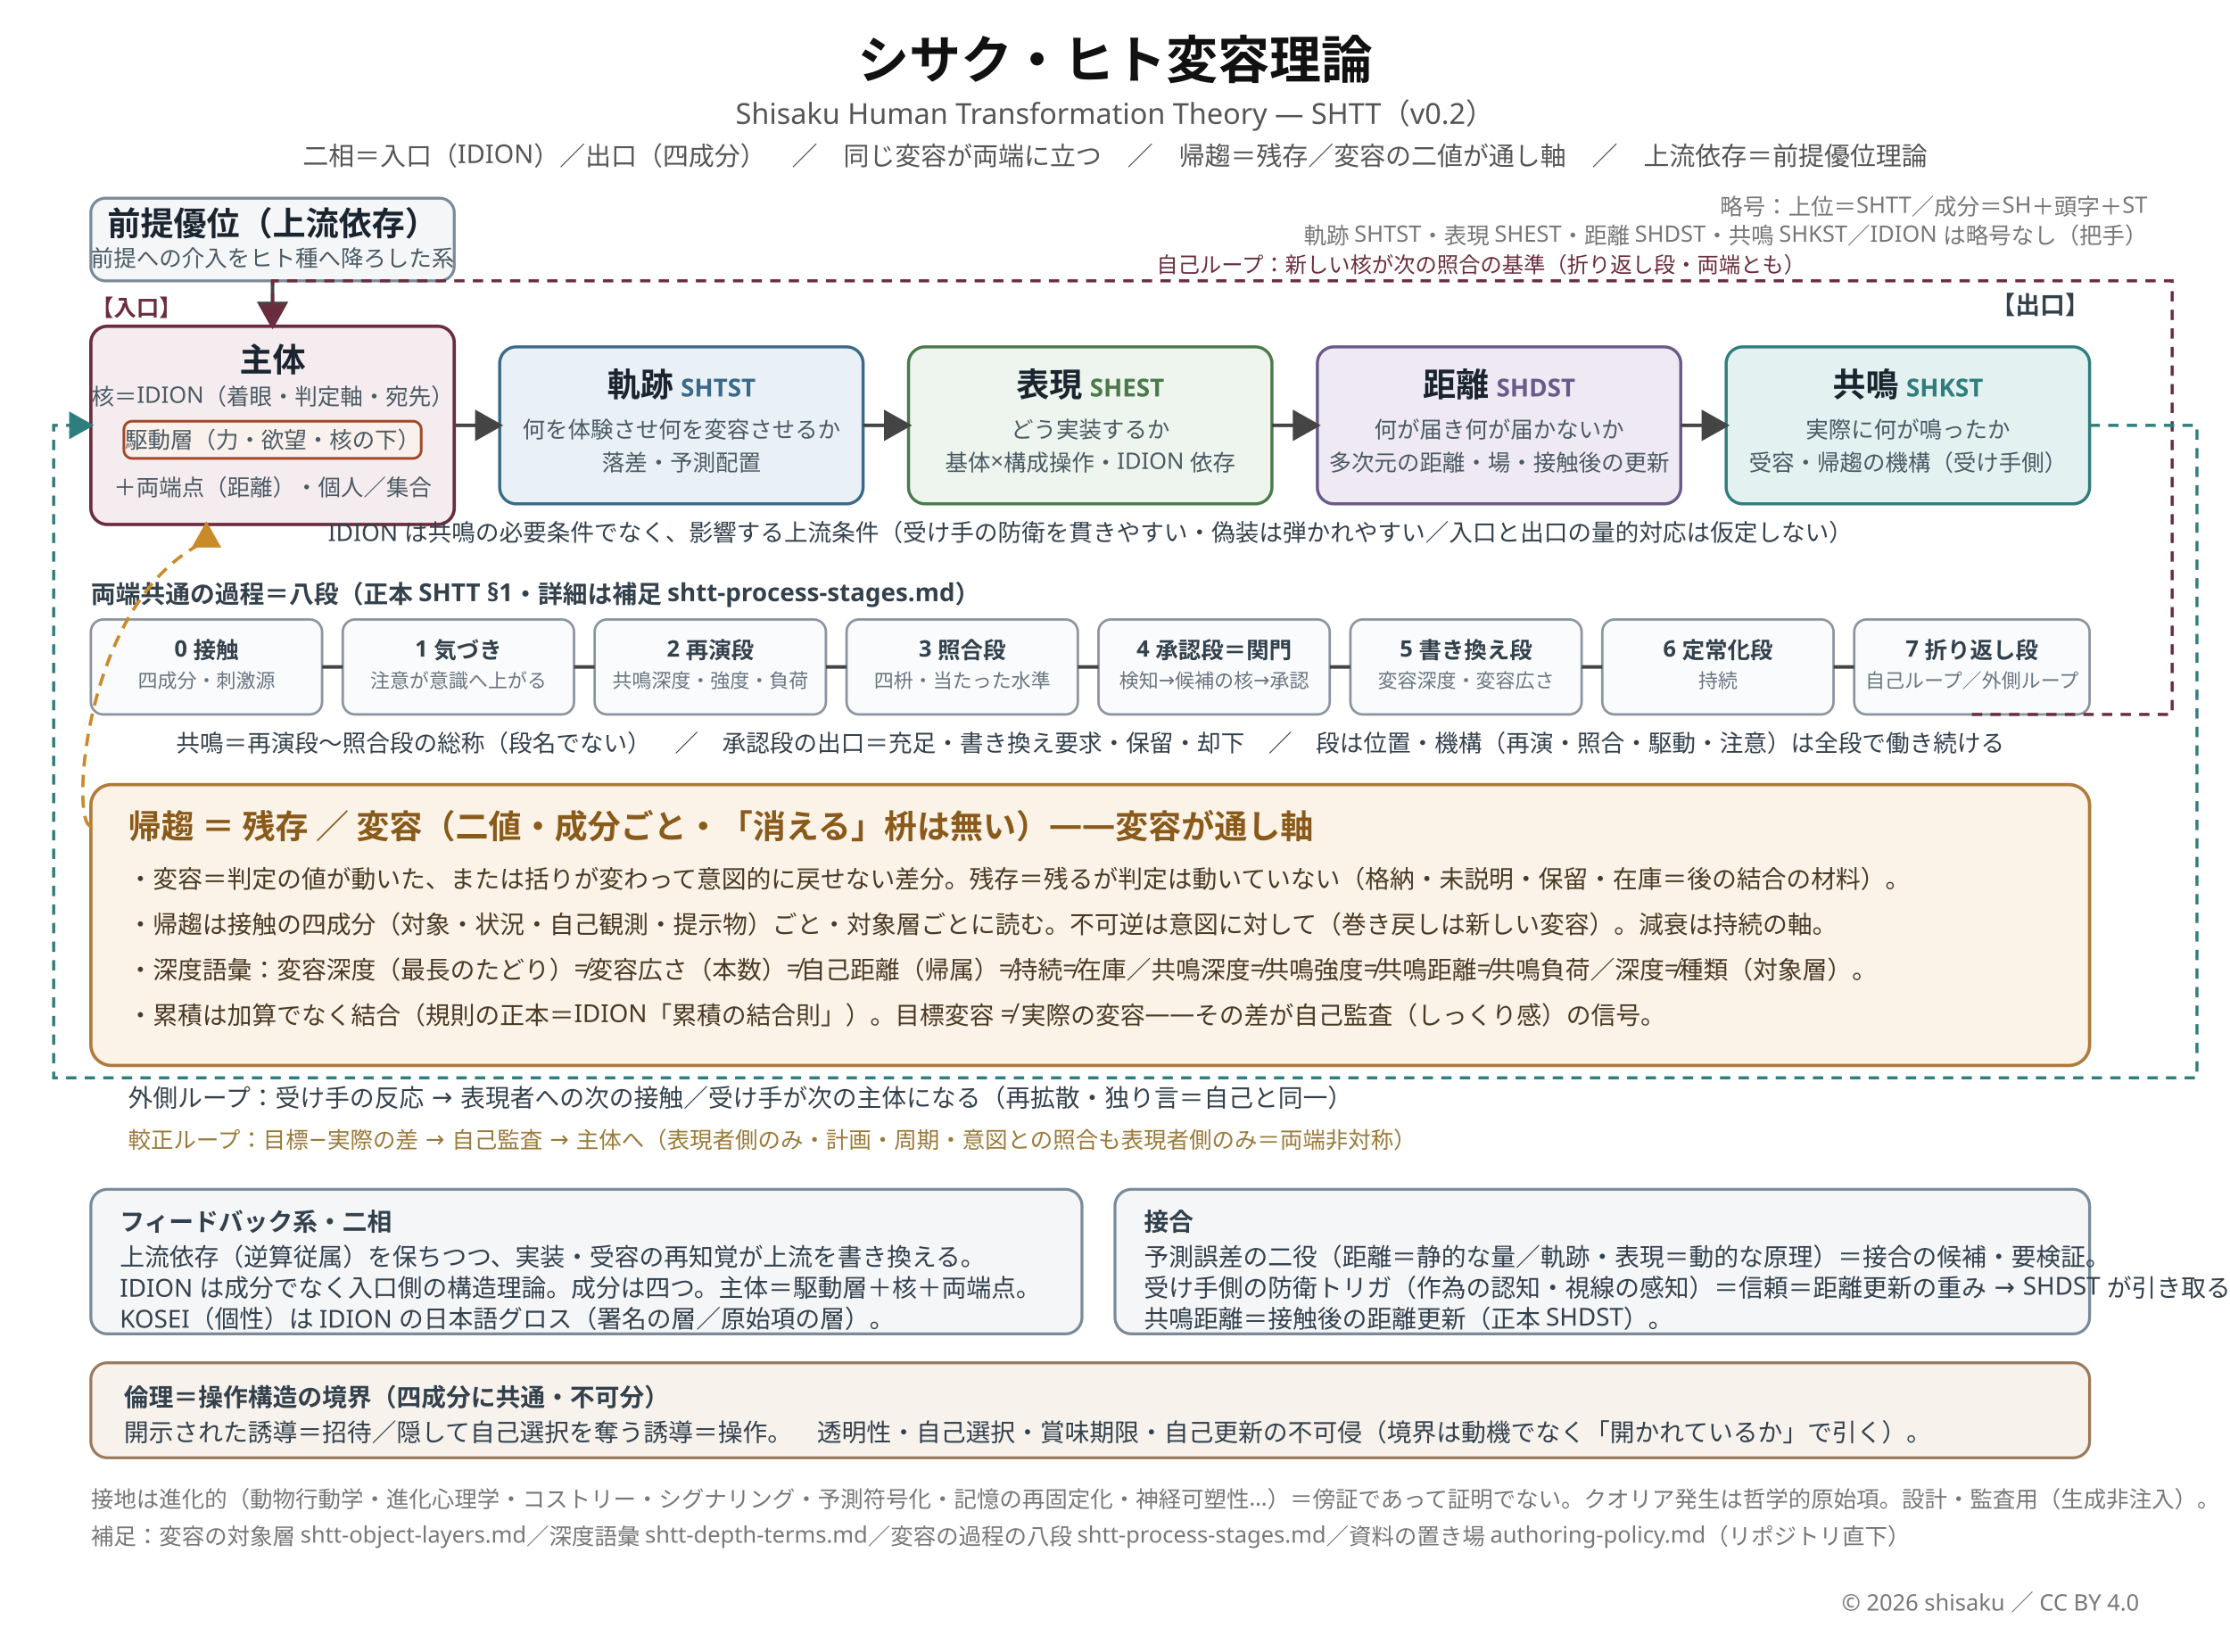
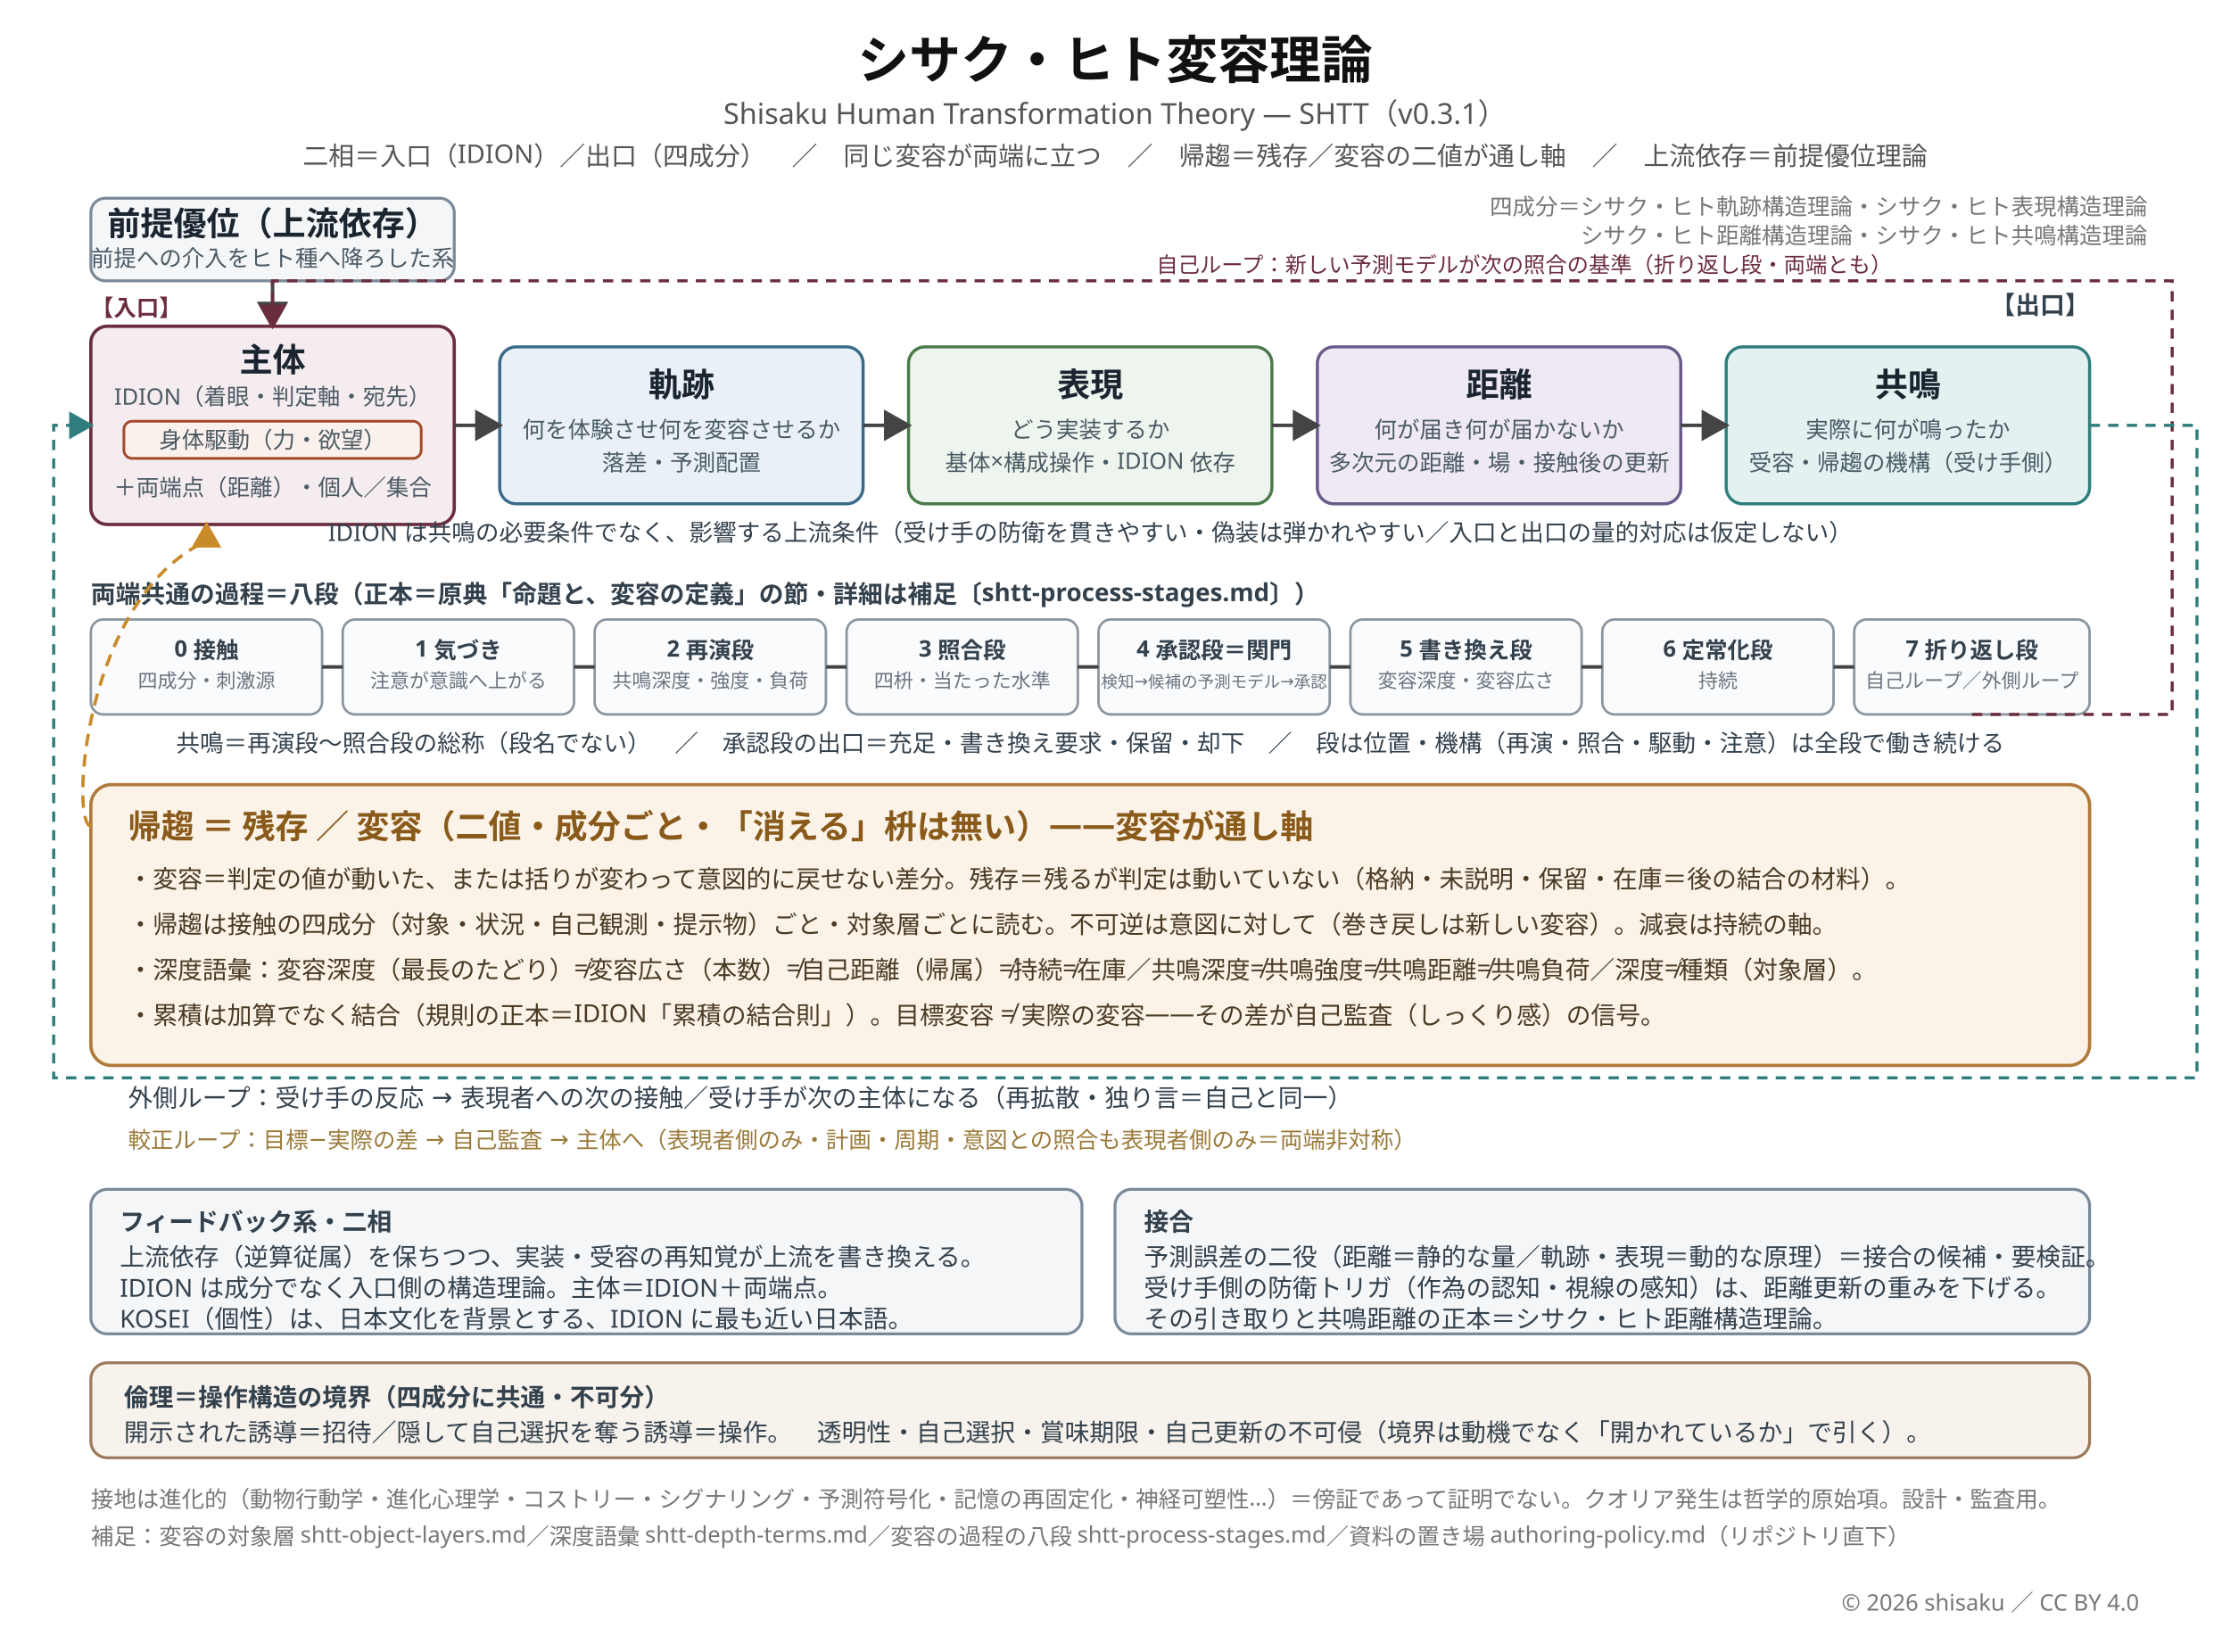
<svg xmlns="http://www.w3.org/2000/svg" viewBox="0 0 1080 800" font-family="'Hiragino Sans','Noto Sans JP','Yu Gothic',sans-serif">
  <defs>
    <marker id="arrow" markerWidth="9" markerHeight="9" refX="7" refY="4.5" orient="auto">
      <path d="M0,0 L8,4.5 L0,9 Z" fill="#444" />
    </marker>
    <marker id="arrowAmber" markerWidth="9" markerHeight="9" refX="7" refY="4.5" orient="auto">
      <path d="M0,0 L8,4.5 L0,9 Z" fill="#c98a2a" />
    </marker>
    <marker id="arrowDash" markerWidth="9" markerHeight="9" refX="7" refY="4.5" orient="auto">
      <path d="M0,0 L8,4.5 L0,9 Z" fill="#8a95a0" />
    </marker>
    <marker id="arrowIdion" markerWidth="9" markerHeight="9" refX="7" refY="4.5" orient="auto">
      <path d="M0,0 L8,4.5 L0,9 Z" fill="#6b2d3e" />
    </marker>
    <marker id="arrowKyo" markerWidth="9" markerHeight="9" refX="7" refY="4.5" orient="auto">
      <path d="M0,0 L8,4.5 L0,9 Z" fill="#2f7d7d" />
    </marker>
    <style>
      .bg{fill:#ffffff}
      .title{fill:#111;font-weight:700}
      .sub{fill:#555}
      .foot{fill:#777;font-size:11px}
      .footR{fill:#777;font-size:11px;text-anchor:end}
      .c-traj{stroke:#3a6a8a;fill:#e9f1f7;stroke-width:1.5}
      .c-expr{stroke:#4a7a4a;fill:#eef5ee;stroke-width:1.5}
      .c-dist{stroke:#6a5a8a;fill:#efe9f4;stroke-width:1.5}
      .c-kyo{stroke:#2f7d7d;fill:#e3f1f1;stroke-width:1.5}
      .c-trans{stroke:#b07a3a;fill:#fbf3e8;stroke-width:1.6}
      .c-idion{stroke:#6b2d3e;fill:#f5ecef;stroke-width:1.6}
      .c-drive{stroke:#a3472a;fill:#faf0ec;stroke-width:1.3}
      .c-prem{stroke:#7a8a99;fill:#f4f6f8;stroke-width:1.4}
      .c-eth{stroke:#9a7a5a;fill:#f7f2ec;stroke-width:1.4}
      .c-stage{stroke:#8a95a0;fill:#fafbfc;stroke-width:1.2}
      .nlbl{fill:#1a2530;font-size:16px;text-anchor:middle;font-weight:700}
      .nsub{fill:#4a5a63;font-size:11px;text-anchor:middle}
      .ann{fill:#33414d;font-size:12px}
      .annC{fill:#33414d;font-size:11.5px;text-anchor:middle}
      .stg{fill:#33414d;font-size:11px;text-anchor:middle;font-weight:700}
      .stgs{fill:#6a7580;font-size:9.5px;text-anchor:middle}
      .transh{fill:#8a5a1a;font-size:16px;font-weight:700}
      .transb{fill:#4a3a24;font-size:12px}
      .amber{fill:#9a7a3a}
      .idn{fill:#6b2d3e}
      .flow{stroke:#444;stroke-width:1.7;fill:none}
      .fb{stroke:#c98a2a;stroke-width:1.6;fill:none;stroke-dasharray:6 4}
      .loopI{stroke:#6b2d3e;stroke-width:1.5;fill:none;stroke-dasharray:5 4}
      .loopK{stroke:#2f7d7d;stroke-width:1.5;fill:none;stroke-dasharray:5 4}
      .dash{stroke:#8a95a0;stroke-width:1.3;fill:none;stroke-dasharray:5 4}
    </style>
  </defs>
  <rect class="bg" x="0" y="0" width="1080" height="800" />
  <text class="title" x="540" y="38" font-size="25" text-anchor="middle">シサク・ヒト変容理論</text>
-   <text class="sub" x="540" y="60" font-size="14" text-anchor="middle">Shisaku Human Transformation Theory — SHTT（v0.2）</text>
+   <text class="sub" x="540" y="60" font-size="14" text-anchor="middle">Shisaku Human Transformation Theory — SHTT（v0.3.1）</text>
  <text class="sub" x="540" y="80" font-size="12.5" text-anchor="middle">二相＝入口（IDION）／出口（四成分）　／　同じ変容が両端に立つ　／　帰趨＝残存／変容の二値が通し軸　／　上流依存＝前提優位理論</text>
-   <text class="footR" x="1040" y="104">略号：上位＝SHTT／成分＝SH＋頭字＋ST</text>
-   <text class="footR" x="1040" y="118">軌跡 SHTST・表現 SHEST・距離 SHDST・共鳴 SHKST／IDION は略号なし（把手）</text>
+   <text class="footR" x="1040" y="104">四成分＝シサク・ヒト軌跡構造理論・シサク・ヒト表現構造理論</text>
+   <text class="footR" x="1040" y="118">シサク・ヒト距離構造理論・シサク・ヒト共鳴構造理論</text>
  <rect class="c-prem" x="44" y="96" width="176" height="40" rx="7" />
  <text class="nlbl" x="132" y="114" font-size="13">前提優位（上流依存）</text>
  <text class="nsub" x="132" y="129" font-size="10">前提への介入をヒト種へ降ろした系</text>
  <path class="flow" d="M132,136 L132,158" marker-end="url(#arrow)" />
  <text class="idn" x="44" y="153" font-size="11" font-weight="700">【入口】</text>
  <text class="ann" x="1012" y="152" font-size="11" font-weight="700" fill="#2f7d7d" text-anchor="end">【出口】</text>
  <rect class="c-idion" x="44" y="158" width="176" height="96" rx="8" />
  <text class="nlbl" x="132" y="180" fill="#6b2d3e">主体</text>
-   <text class="nsub" x="132" y="196" fill="#6b2d3e">核＝IDION（着眼・判定軸・宛先）</text>
+   <text class="nsub" x="132" y="196" fill="#6b2d3e">IDION（着眼・判定軸・宛先）</text>
  <rect class="c-drive" x="60" y="204" width="144" height="18" rx="4" />
-   <text class="nsub" x="132" y="217" fill="#a3472a" font-size="10">駆動層（力・欲望・核の下）</text>
+   <text class="nsub" x="132" y="217" fill="#a3472a" font-size="10">身体駆動（力・欲望）</text>
  <text class="nsub" x="132" y="240" fill="#5b6b7a" font-size="10">＋両端点（距離）・個人／集合</text>
  <rect class="c-traj" x="242" y="168" width="176" height="76" rx="8" />
-   <text class="nlbl" x="330" y="192">軌跡 <tspan font-size="12" fill="#3a6a8a">SHTST</tspan>
-   </text>
+   <text class="nlbl" x="330" y="192">軌跡</text>
  <text class="nsub" x="330" y="212">何を体験させ何を変容させるか</text>
  <text class="nsub" x="330" y="228" fill="#3a6a8a">落差・予測配置</text>
  <rect class="c-expr" x="440" y="168" width="176" height="76" rx="8" />
-   <text class="nlbl" x="528" y="192">表現 <tspan font-size="12" fill="#4a7a4a">SHEST</tspan>
-   </text>
+   <text class="nlbl" x="528" y="192">表現</text>
  <text class="nsub" x="528" y="212">どう実装するか</text>
  <text class="nsub" x="528" y="228" fill="#4a7a4a">基体×構成操作・IDION 依存</text>
  <rect class="c-dist" x="638" y="168" width="176" height="76" rx="8" />
-   <text class="nlbl" x="726" y="192">距離 <tspan font-size="12" fill="#6a5a8a">SHDST</tspan>
-   </text>
+   <text class="nlbl" x="726" y="192">距離</text>
  <text class="nsub" x="726" y="212">何が届き何が届かないか</text>
  <text class="nsub" x="726" y="228" fill="#6a5a8a">多次元の距離・場・接触後の更新</text>
  <rect class="c-kyo" x="836" y="168" width="176" height="76" rx="8" />
-   <text class="nlbl" x="924" y="192">共鳴 <tspan font-size="12" fill="#2f7d7d">SHKST</tspan>
-   </text>
+   <text class="nlbl" x="924" y="192">共鳴</text>
  <text class="nsub" x="924" y="212">実際に何が鳴ったか</text>
  <text class="nsub" x="924" y="228" fill="#2f7d7d">受容・帰趨の機構（受け手側）</text>
  <path class="flow" d="M220,206 L242,206" marker-end="url(#arrow)" />
  <path class="flow" d="M418,206 L440,206" marker-end="url(#arrow)" />
  <path class="flow" d="M616,206 L638,206" marker-end="url(#arrow)" />
  <path class="flow" d="M814,206 L836,206" marker-end="url(#arrow)" />
  <text class="annC" x="528" y="262" font-size="10.5" fill="#6b2d3e">IDION は共鳴の必要条件でなく、影響する上流条件（受け手の防衛を貫きやすい・偽装は弾かれやすい／入口と出口の量的対応は仮定しない）</text>
-   <text class="ann" x="44" y="292" font-weight="700" fill="#3a4a55">両端共通の過程＝八段（正本 SHTT §1・詳細は補足 shtt-process-stages.md）</text>
+   <text class="ann" x="44" y="292" font-weight="700" fill="#3a4a55">両端共通の過程＝八段（正本＝原典「命題と、変容の定義」の節・詳細は補足〔shtt-process-stages.md〕）</text>
  <g>
    <rect class="c-stage" x="44" y="300" width="112" height="46" rx="6" />
    <text class="stg" x="100" y="318">0 接触</text>
    <text class="stgs" x="100" y="333">四成分・刺激源</text>
    <rect class="c-stage" x="166" y="300" width="112" height="46" rx="6" />
    <text class="stg" x="222" y="318">1 気づき</text>
    <text class="stgs" x="222" y="333">注意が意識へ上がる</text>
    <rect class="c-stage" x="288" y="300" width="112" height="46" rx="6" stroke="#2f7d7d" />
    <text class="stg" x="344" y="318">2 再演段</text>
    <text class="stgs" x="344" y="333">共鳴深度・強度・負荷</text>
    <rect class="c-stage" x="410" y="300" width="112" height="46" rx="6" stroke="#2f7d7d" />
    <text class="stg" x="466" y="318">3 照合段</text>
    <text class="stgs" x="466" y="333">四枡・当たった水準</text>
    <rect class="c-stage" x="532" y="300" width="112" height="46" rx="6" stroke="#a3472a" stroke-width="1.8" />
    <text class="stg" x="588" y="318" fill="#a3472a">4 承認段＝関門</text>
-     <text class="stgs" x="588" y="333">検知→候補の核→承認</text>
+     <text class="stgs" x="588" y="333" style="font-size:8px">検知→候補の予測モデル→承認</text>
    <rect class="c-stage" x="654" y="300" width="112" height="46" rx="6" stroke="#b07a3a" />
    <text class="stg" x="710" y="318">5 書き換え段</text>
    <text class="stgs" x="710" y="333">変容深度・変容広さ</text>
    <rect class="c-stage" x="776" y="300" width="112" height="46" rx="6" stroke="#b07a3a" />
    <text class="stg" x="832" y="318">6 定常化段</text>
    <text class="stgs" x="832" y="333">持続</text>
    <rect class="c-stage" x="898" y="300" width="114" height="46" rx="6" />
    <text class="stg" x="955" y="318">7 折り返し段</text>
    <text class="stgs" x="955" y="333">自己ループ／外側ループ</text>
  </g>
  <path class="flow" d="M156,323 L166,323" />
  <path class="flow" d="M278,323 L288,323" />
  <path class="flow" d="M400,323 L410,323" />
  <path class="flow" d="M522,323 L532,323" />
  <path class="flow" d="M644,323 L654,323" />
  <path class="flow" d="M766,323 L776,323" />
  <path class="flow" d="M888,323 L898,323" />
  <text class="annC" x="528" y="364" font-size="10.5">共鳴＝再演段〜照合段の総称（段名でない）　／　承認段の出口＝充足・書き換え要求・保留・却下　／　段は位置・機構（再演・照合・駆動・注意）は全段で働き続ける</text>
  <rect class="c-trans" x="44" y="380" width="968" height="136" rx="10" />
  <text class="transh" x="62" y="406">帰趨 ＝ 残存 ／ 変容（二値・成分ごと・「消える」枡は無い）——変容が通し軸</text>
  <text class="transb" x="62" y="430">・変容＝判定の値が動いた、または括りが変わって意図的に戻せない差分。残存＝残るが判定は動いていない（格納・未説明・保留・在庫＝後の結合の材料）。</text>
  <text class="transb" x="62" y="452">・帰趨は接触の四成分（対象・状況・自己観測・提示物）ごと・対象層ごとに読む。不可逆は意図に対して（巻き戻しは新しい変容）。減衰は持続の軸。</text>
  <text class="transb" x="62" y="474">・深度語彙：変容深度（最長のたどり）≠変容広さ（本数）≠自己距離（帰属）≠持続≠在庫／共鳴深度≠共鳴強度≠共鳴距離≠共鳴負荷／深度≠種類（対象層）。</text>
  <text class="transb" x="62" y="496" fill="#7a5a2a">・累積は加算でなく結合（規則の正本＝IDION「累積の結合則」）。目標変容 ≠ 実際の変容——その差が自己監査（しっくり感）の信号。</text>
  <path class="loopI" d="M955,346 L1052,346 L1052,136 L132,136 L132,158" marker-end="url(#arrowIdion)" />
-   <text class="idn" x="560" y="132" font-size="10.5">自己ループ：新しい核が次の照合の基準（折り返し段・両端とも）</text>
+   <text class="idn" x="560" y="132" font-size="10.5">自己ループ：新しい予測モデルが次の照合の基準（折り返し段・両端とも）</text>
  <path class="loopK" d="M1012,206 L1064,206 L1064,522 L26,522 L26,206 L44,206" marker-end="url(#arrowKyo)" />
  <text class="ann" x="62" y="536" font-size="11" fill="#2f7d7d">外側ループ：受け手の反応 → 表現者への次の接触／受け手が次の主体になる（再拡散・独り言＝自己と同一）</text>
  <path class="fb" d="M44,400 C34,400 40,290 100,262 L100,254" marker-end="url(#arrowAmber)" />
  <text class="amber" x="62" y="556" font-size="11">較正ループ：目標−実際の差 → 自己監査 → 主体へ（表現者側のみ・計画・周期・意図との照合も表現者側のみ＝両端非対称）</text>
  <rect class="c-prem" x="44" y="576" width="480" height="70" rx="8" />
  <text class="ann" x="58" y="596" font-weight="700" fill="#3a4a55">フィードバック系・二相</text>
  <text class="ann" x="58" y="613" font-size="11">上流依存（逆算従属）を保ちつつ、実装・受容の再知覚が上流を書き換える。</text>
-   <text class="ann" x="58" y="628" font-size="11">IDION は成分でなく入口側の構造理論。成分は四つ。主体＝駆動層＋核＋両端点。</text>
-   <text class="ann" x="58" y="643" font-size="11">KOSEI（個性）は IDION の日本語グロス（署名の層／原始項の層）。</text>
+   <text class="ann" x="58" y="628" font-size="11">IDION は成分でなく入口側の構造理論。主体＝IDION＋両端点。</text>
+   <text class="ann" x="58" y="643" font-size="11">KOSEI（個性）は、日本文化を背景とする、IDION に最も近い日本語。</text>
  <rect class="c-prem" x="540" y="576" width="472" height="70" rx="8" />
  <text class="ann" x="554" y="596" font-weight="700" fill="#3a4a55">接合</text>
  <text class="ann" x="554" y="613" font-size="11">予測誤差の二役（距離＝静的な量／軌跡・表現＝動的な原理）＝接合の候補・要検証。</text>
-   <text class="ann" x="554" y="628" font-size="11">受け手側の防衛トリガ（作為の認知・視線の感知）＝信頼＝距離更新の重み → SHDST が引き取る。</text>
-   <text class="ann" x="554" y="643" font-size="11">共鳴距離＝接触後の距離更新（正本 SHDST）。</text>
+   <text class="ann" x="554" y="628" font-size="11">受け手側の防衛トリガ（作為の認知・視線の感知）は、距離更新の重みを下げる。</text>
+   <text class="ann" x="554" y="643" font-size="11">その引き取りと共鳴距離の正本＝シサク・ヒト距離構造理論。</text>
  <rect class="c-eth" x="44" y="660" width="968" height="46" rx="8" />
  <text class="ann" x="60" y="681" font-size="12.5" font-weight="700" fill="#7a5a3a">倫理＝操作構造の境界（四成分に共通・不可分）</text>
  <text class="ann" x="60" y="698" font-size="11.5">開示された誘導＝招待／隠して自己選択を奪う誘導＝操作。　透明性・自己選択・賞味期限・自己更新の不可侵（境界は動機でなく「開かれているか」で引く）。</text>
-   <text class="foot" x="44" y="730">接地は進化的（動物行動学・進化心理学・コストリー・シグナリング・予測符号化・記憶の再固定化・神経可塑性…）＝傍証であって証明でない。クオリア発生は哲学的原始項。設計・監査用（生成非注入）。</text>
+   <text class="foot" x="44" y="730">接地は進化的（動物行動学・進化心理学・コストリー・シグナリング・予測符号化・記憶の再固定化・神経可塑性…）＝傍証であって証明でない。クオリア発生は哲学的原始項。設計・監査用。</text>
  <text class="foot" x="44" y="748">補足：変容の対象層 shtt-object-layers.md／深度語彙 shtt-depth-terms.md／変容の過程の八段 shtt-process-stages.md／資料の置き場 authoring-policy.md（リポジトリ直下）</text>
  <text class="footR" x="1036" y="780">© 2026 shisaku ／ CC BY 4.0</text>
</svg>
